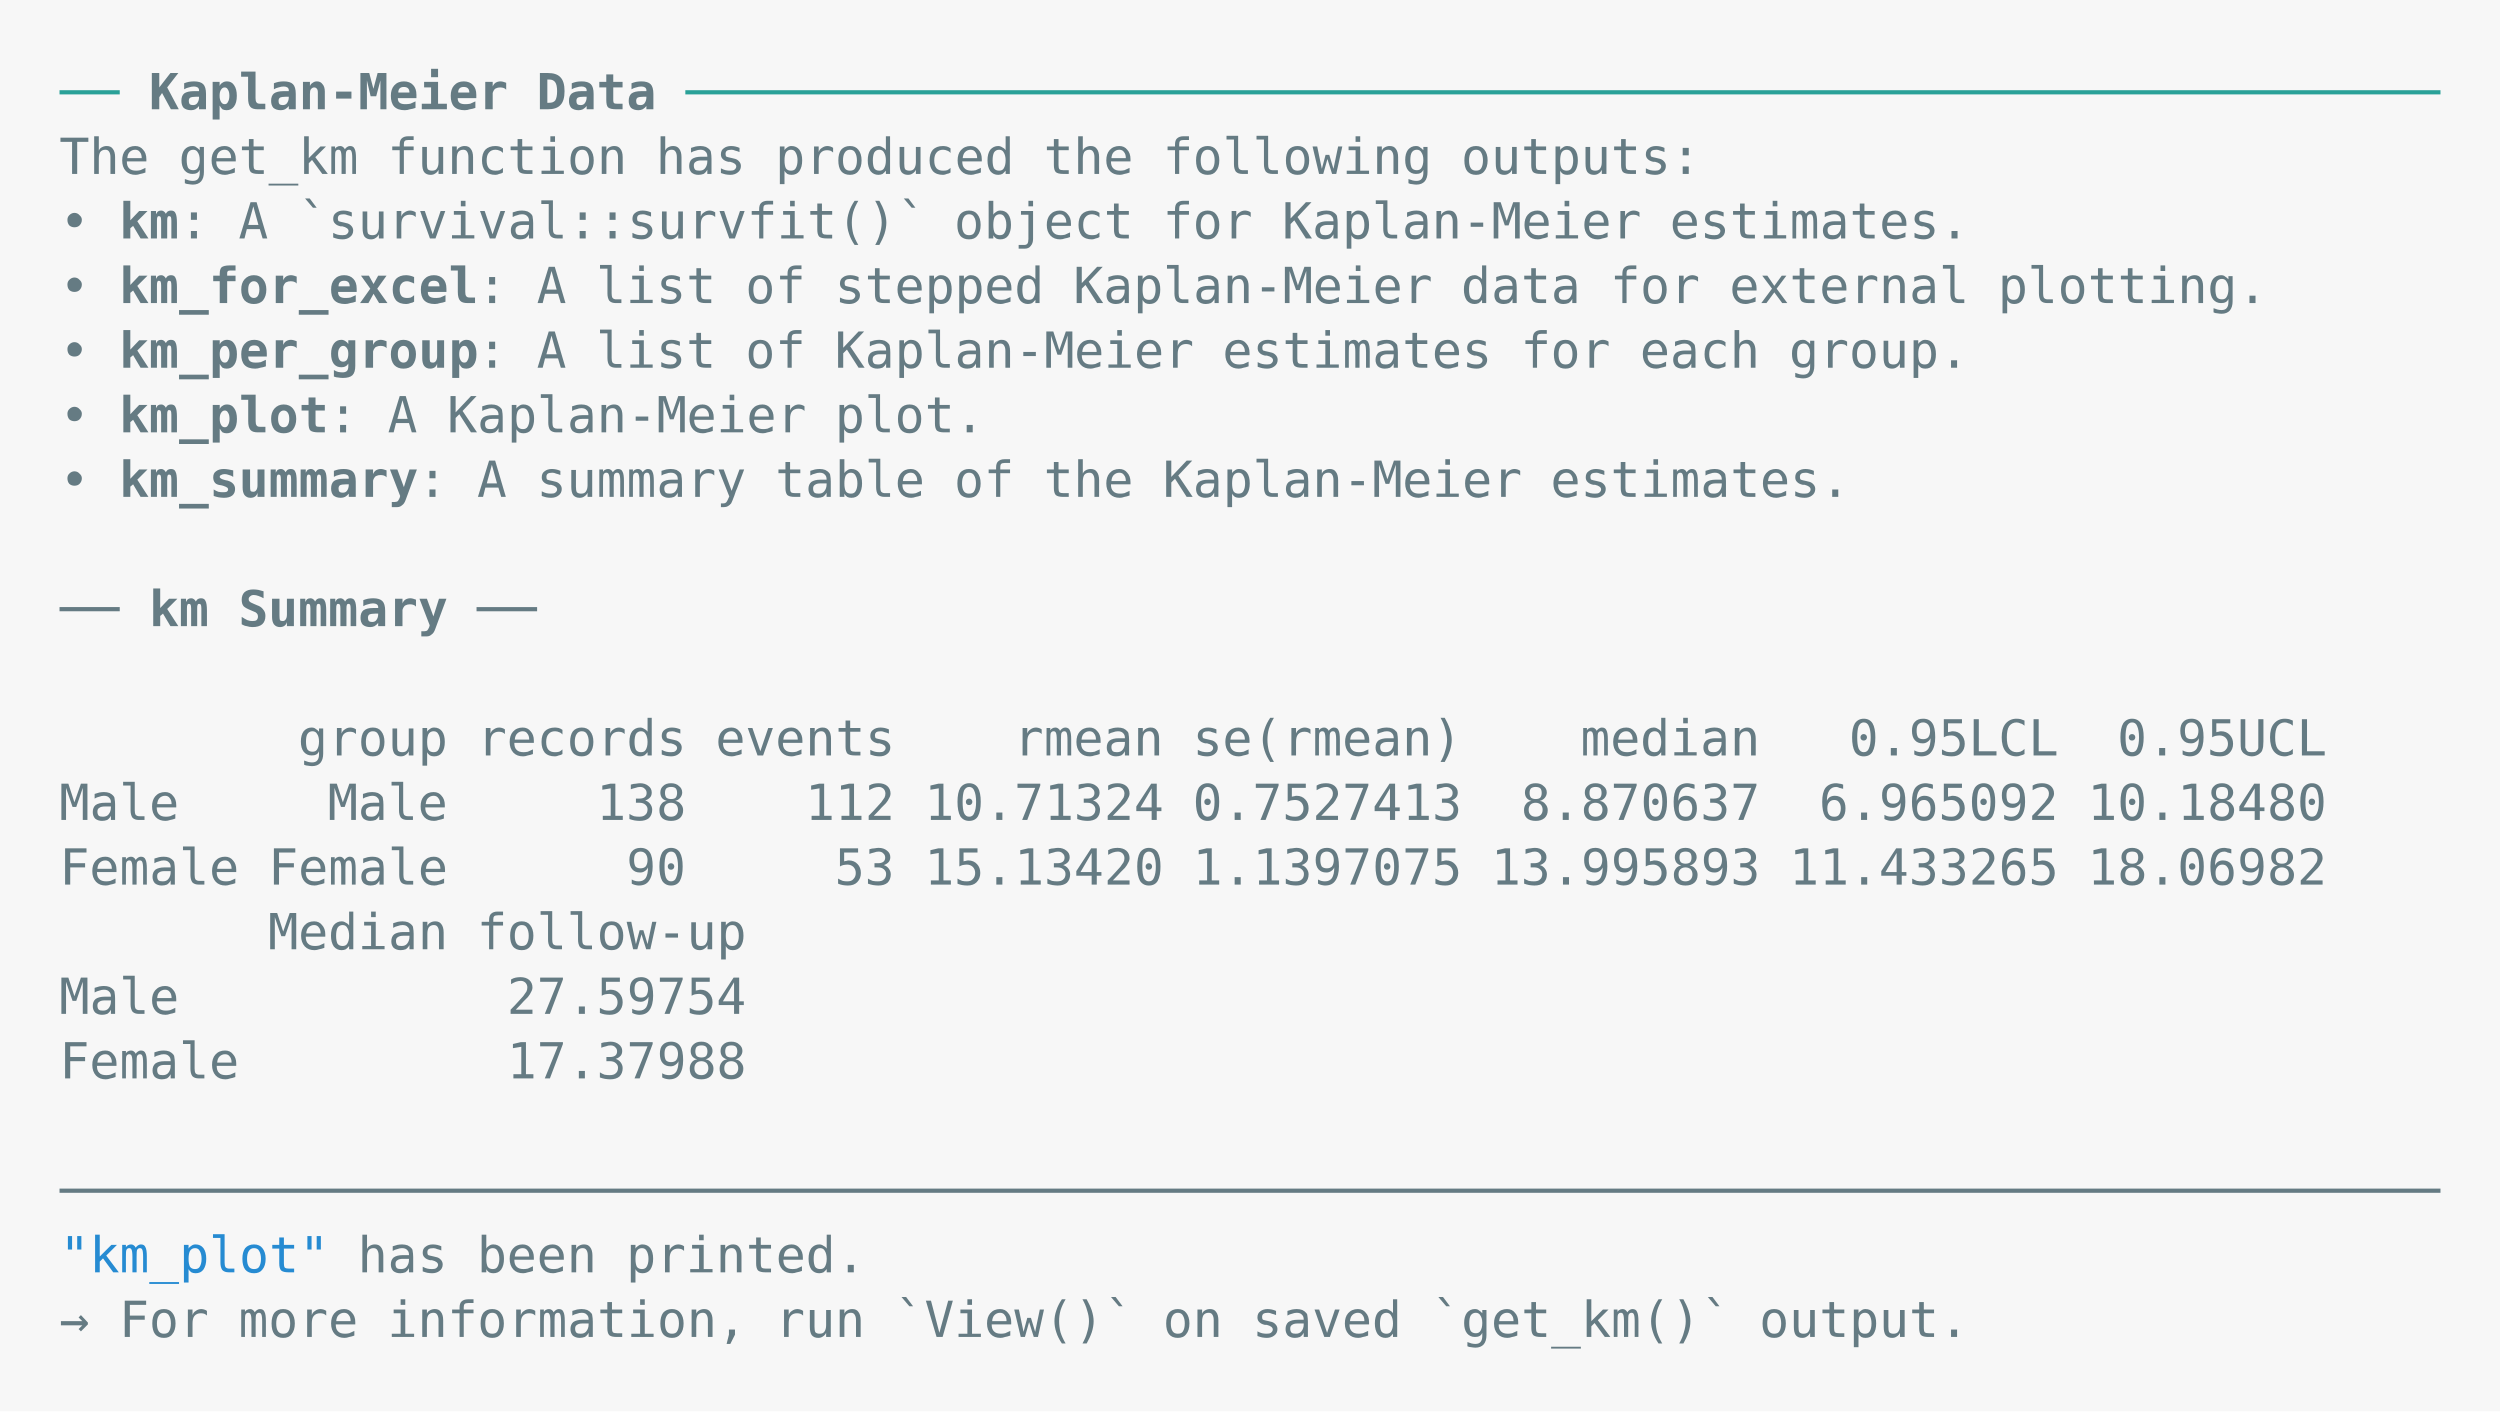
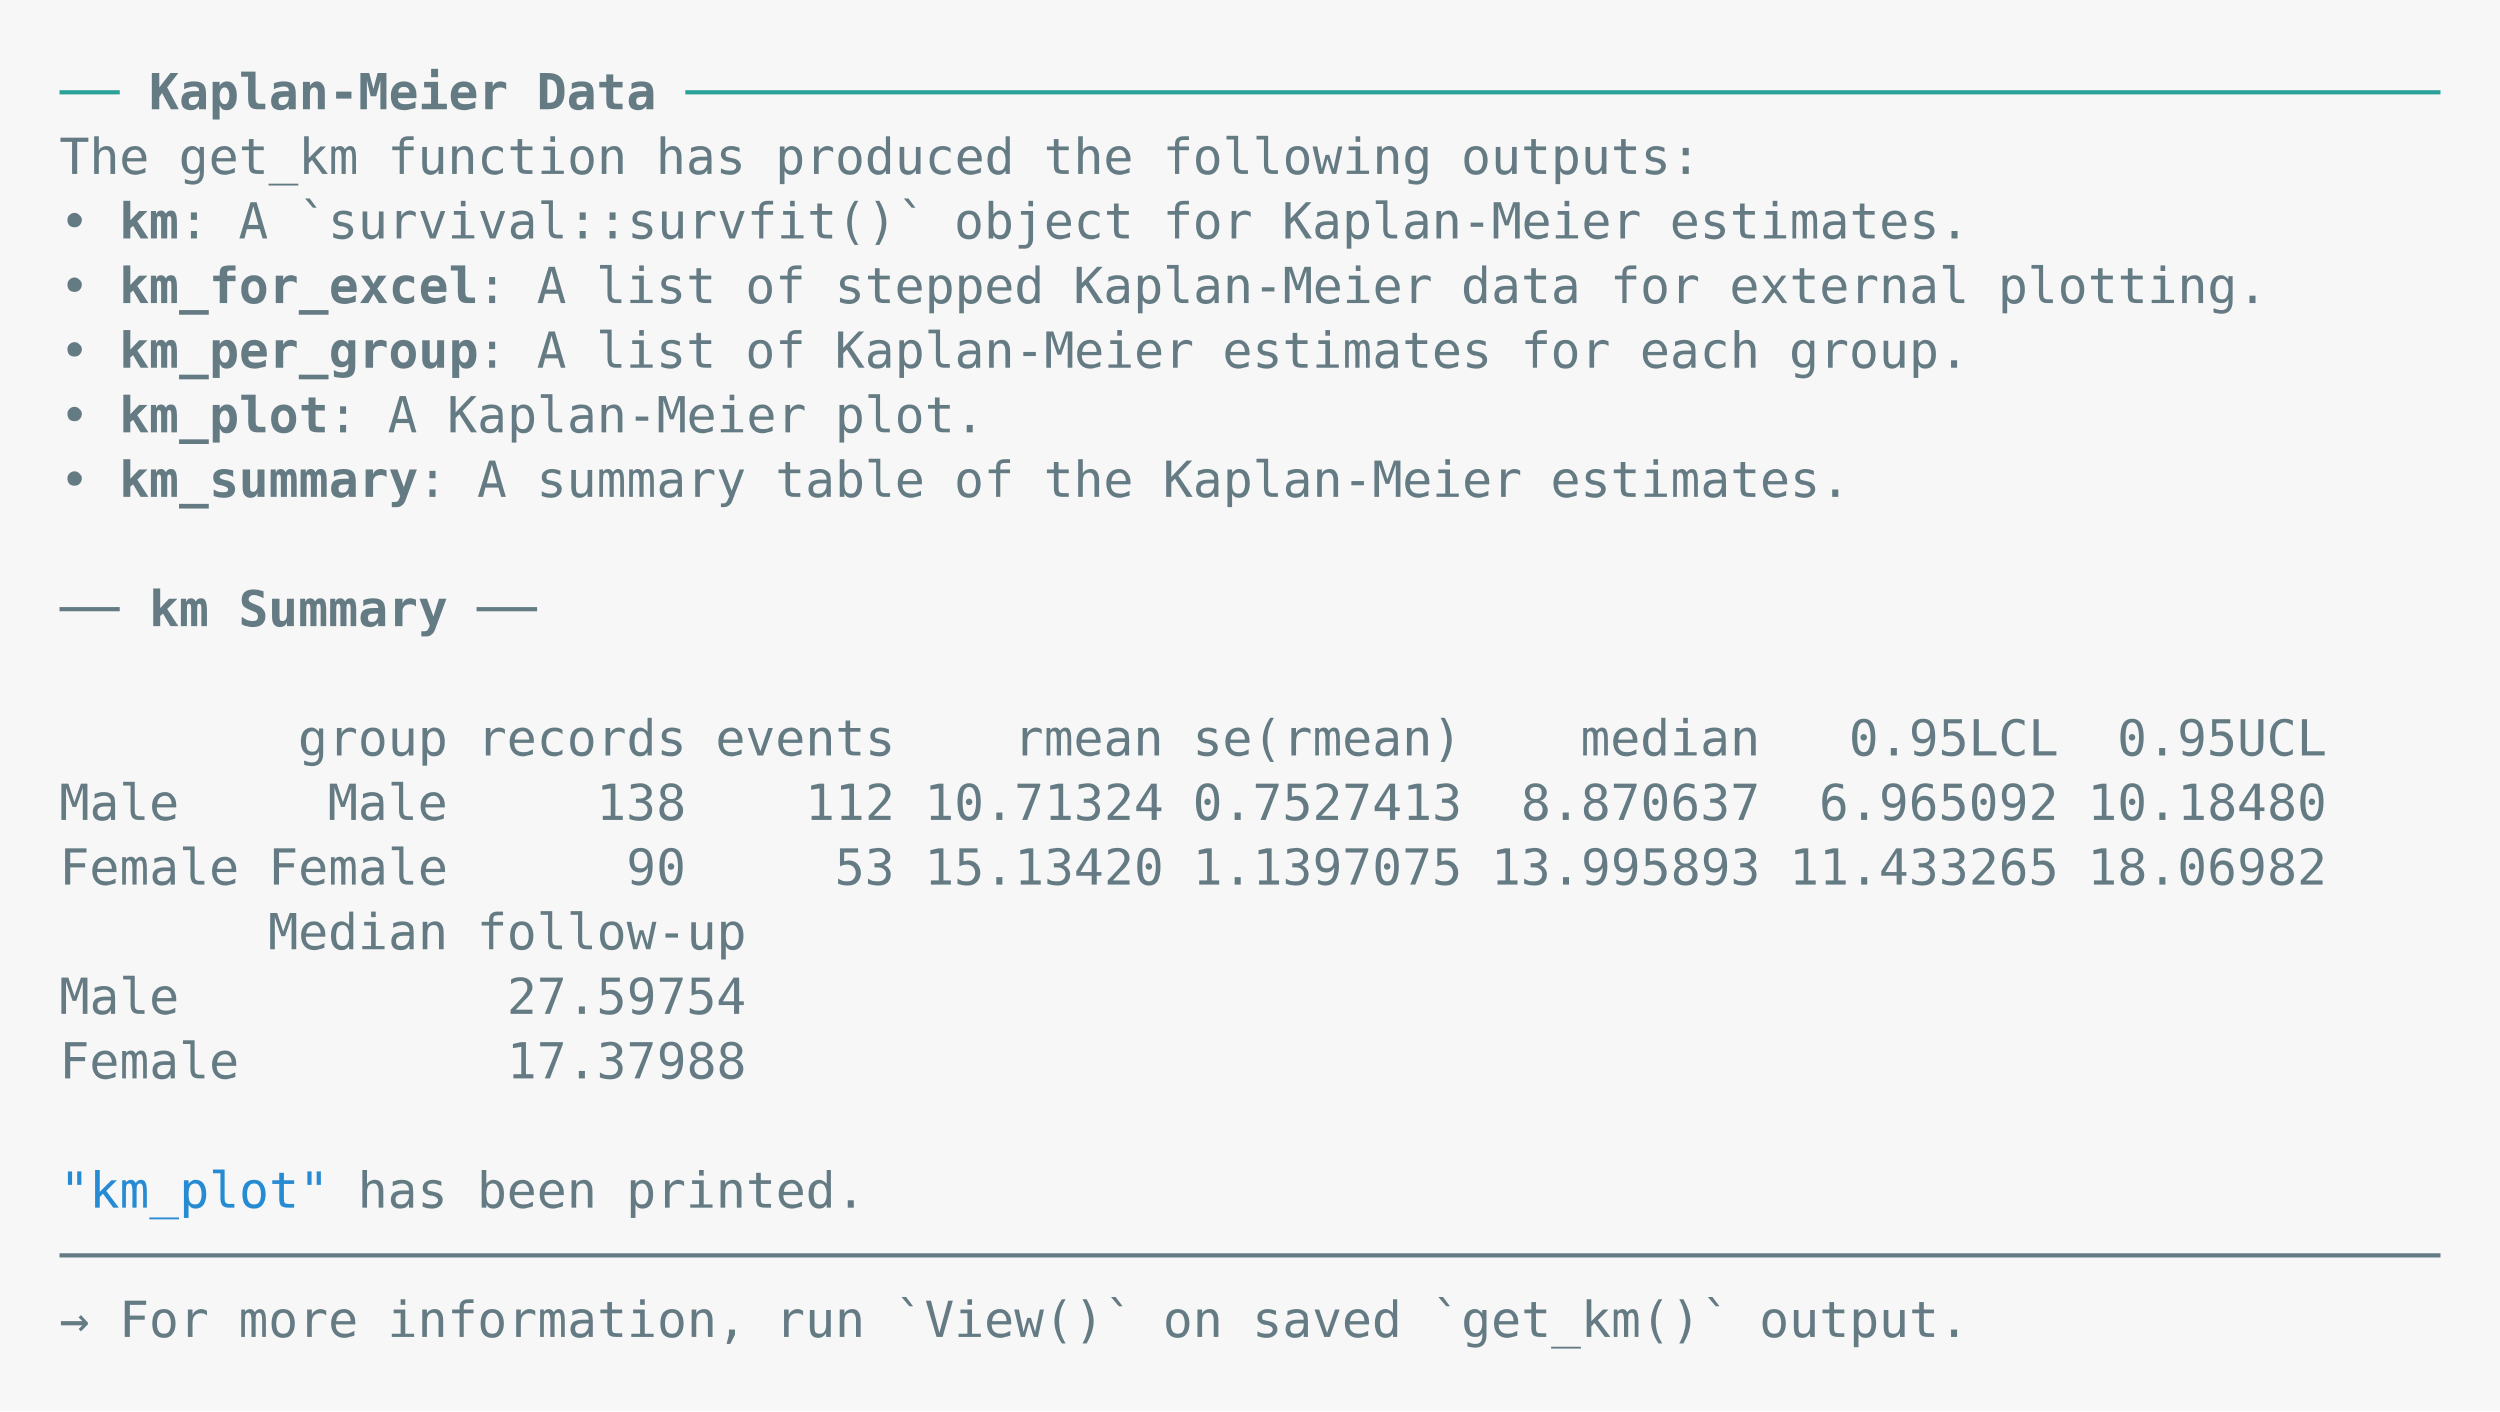
<svg xmlns="http://www.w3.org/2000/svg" xmlns:xlink="http://www.w3.org/1999/xlink" width="840" height="474.2">
  <rect width="840" height="474.2" rx="0" ry="0" class="a" />
  <svg height="434.2" viewBox="0 0 80 43.42" width="800" x="20" y="20">
    <style>.a{fill:rgb(247,247,247)}.b{font-family:'Fira Code',Monaco,Consolas,Menlo,'Bitstream Vera Sans Mono','Powerline Symbols',monospace}.c{fill:transparent}.d{fill:rgb(42,161,152);white-space:pre}.e{fill:rgb(101,123,131);font-weight:bold;white-space:pre}.f{fill:rgb(101,123,131);white-space:pre}.g{fill:rgb(38,139,210);white-space:pre}</style>
    <g font-family="'Fira Code',Monaco,Consolas,Menlo,'Bitstream Vera Sans Mono','Powerline Symbols',monospace" font-size="1.67" class="b">
      <defs>
        <symbol id="a">
          <rect height="20" width="80" x="0" y="0" class="c" />
        </symbol>
      </defs>
      <rect height="43.42" width="80" class="a" />
      <svg x="0" y="0" width="80">
        <svg x="0">
          <use xlink:href="#a" />
          <text font-size="1.67" x="0" y="1.67" class="d">──</text>
          <text font-size="1.67" x="3.006" y="1.67" class="e">Kaplan-Meier</text>
          <text font-size="1.67" x="16.032" y="1.67" class="e">Data</text>
          <text font-size="1.67" x="21.042" y="1.67" class="d">───────────────────────────────────────────────────────────</text>
          <text font-size="1.67" x="0" y="3.841" class="f">The</text>
          <text font-size="1.67" x="4.008" y="3.841" class="f">get_km</text>
          <text font-size="1.67" x="11.022" y="3.841" class="f">function</text>
          <text font-size="1.67" x="20.04" y="3.841" class="f">has</text>
          <text font-size="1.67" x="24.048" y="3.841" class="f">produced</text>
          <text font-size="1.67" x="33.066" y="3.841" class="f">the</text>
          <text font-size="1.67" x="37.074" y="3.841" class="f">following</text>
          <text font-size="1.67" x="47.094" y="3.841" class="f">outputs:</text>
          <text font-size="1.67" x="0" y="6.012" class="f">•</text>
          <text font-size="1.67" x="2.004" y="6.012" class="e">km</text>
          <text font-size="1.67" x="4.008" y="6.012" class="f">:</text>
          <text font-size="1.67" x="6.012" y="6.012" class="f">A</text>
          <text font-size="1.67" x="8.016" y="6.012" class="f">`survival::survfit()`</text>
          <text font-size="1.67" x="30.06" y="6.012" class="f">object</text>
          <text font-size="1.67" x="37.074" y="6.012" class="f">for</text>
          <text font-size="1.67" x="41.082" y="6.012" class="f">Kaplan-Meier</text>
          <text font-size="1.67" x="54.108" y="6.012" class="f">estimates.</text>
          <text font-size="1.67" x="0" y="8.183" class="f">•</text>
          <text font-size="1.67" x="2.004" y="8.183" class="e">km_for_excel</text>
          <text font-size="1.67" x="14.028" y="8.183" class="f">:</text>
          <text font-size="1.67" x="16.032" y="8.183" class="f">A</text>
          <text font-size="1.67" x="18.036" y="8.183" class="f">list</text>
          <text font-size="1.67" x="23.046" y="8.183" class="f">of</text>
          <text font-size="1.67" x="26.052" y="8.183" class="f">stepped</text>
          <text font-size="1.67" x="34.068" y="8.183" class="f">Kaplan-Meier</text>
          <text font-size="1.67" x="47.094" y="8.183" class="f">data</text>
          <text font-size="1.67" x="52.104" y="8.183" class="f">for</text>
          <text font-size="1.67" x="56.112" y="8.183" class="f">external</text>
          <text font-size="1.67" x="65.13" y="8.183" class="f">plotting.</text>
          <text font-size="1.67" x="0" y="10.354" class="f">•</text>
          <text font-size="1.67" x="2.004" y="10.354" class="e">km_per_group</text>
          <text font-size="1.67" x="14.028" y="10.354" class="f">:</text>
          <text font-size="1.67" x="16.032" y="10.354" class="f">A</text>
          <text font-size="1.67" x="18.036" y="10.354" class="f">list</text>
          <text font-size="1.67" x="23.046" y="10.354" class="f">of</text>
          <text font-size="1.67" x="26.052" y="10.354" class="f">Kaplan-Meier</text>
          <text font-size="1.67" x="39.078" y="10.354" class="f">estimates</text>
          <text font-size="1.67" x="49.098" y="10.354" class="f">for</text>
          <text font-size="1.67" x="53.106" y="10.354" class="f">each</text>
          <text font-size="1.67" x="58.116" y="10.354" class="f">group.</text>
          <text font-size="1.67" x="0" y="12.525" class="f">•</text>
          <text font-size="1.67" x="2.004" y="12.525" class="e">km_plot</text>
          <text font-size="1.67" x="9.018" y="12.525" class="f">:</text>
          <text font-size="1.67" x="11.022" y="12.525" class="f">A</text>
          <text font-size="1.67" x="13.026" y="12.525" class="f">Kaplan-Meier</text>
          <text font-size="1.67" x="26.052" y="12.525" class="f">plot.</text>
          <text font-size="1.67" x="0" y="14.696" class="f">•</text>
          <text font-size="1.67" x="2.004" y="14.696" class="e">km_summary</text>
          <text font-size="1.67" x="12.024" y="14.696" class="f">:</text>
          <text font-size="1.67" x="14.028" y="14.696" class="f">A</text>
          <text font-size="1.67" x="16.032" y="14.696" class="f">summary</text>
          <text font-size="1.67" x="24.048" y="14.696" class="f">table</text>
          <text font-size="1.67" x="30.06" y="14.696" class="f">of</text>
          <text font-size="1.67" x="33.066" y="14.696" class="f">the</text>
          <text font-size="1.67" x="37.074" y="14.696" class="f">Kaplan-Meier</text>
          <text font-size="1.67" x="50.1" y="14.696" class="f">estimates.</text>
          <text font-size="1.67" x="0" y="19.038" class="f">──</text>
          <text font-size="1.67" x="3.006" y="19.038" class="e">km</text>
          <text font-size="1.67" x="6.012" y="19.038" class="e">Summary</text>
          <text font-size="1.67" x="14.028" y="19.038" class="f">──</text>
          <text font-size="1.67" x="8.016" y="23.38" class="f">group</text>
          <text font-size="1.67" x="14.028" y="23.38" class="f">records</text>
          <text font-size="1.67" x="22.044" y="23.38" class="f">events</text>
          <text font-size="1.67" x="32.064" y="23.38" class="f">rmean</text>
          <text font-size="1.67" x="38.076" y="23.38" class="f">se(rmean)</text>
          <text font-size="1.67" x="51.102" y="23.38" class="f">median</text>
          <text font-size="1.67" x="60.12" y="23.38" class="f">0.95LCL</text>
          <text font-size="1.67" x="69.138" y="23.38" class="f">0.95UCL</text>
          <text font-size="1.67" x="0" y="25.551" class="f">Male</text>
          <text font-size="1.67" x="9.018" y="25.551" class="f">Male</text>
          <text font-size="1.67" x="18.036" y="25.551" class="f">138</text>
          <text font-size="1.67" x="25.05" y="25.551" class="f">112</text>
          <text font-size="1.67" x="29.058" y="25.551" class="f">10.71324</text>
          <text font-size="1.67" x="38.076" y="25.551" class="f">0.7527413</text>
          <text font-size="1.67" x="49.098" y="25.551" class="f">8.870637</text>
          <text font-size="1.67" x="59.118" y="25.551" class="f">6.965092</text>
          <text font-size="1.67" x="68.136" y="25.551" class="f">10.18480</text>
          <text font-size="1.67" x="0" y="27.722" class="f">Female</text>
          <text font-size="1.67" x="7.014" y="27.722" class="f">Female</text>
          <text font-size="1.67" x="19.038" y="27.722" class="f">90</text>
          <text font-size="1.67" x="26.052" y="27.722" class="f">53</text>
          <text font-size="1.67" x="29.058" y="27.722" class="f">15.13420</text>
          <text font-size="1.67" x="38.076" y="27.722" class="f">1.1397075</text>
          <text font-size="1.67" x="48.096" y="27.722" class="f">13.995893</text>
          <text font-size="1.67" x="58.116" y="27.722" class="f">11.433265</text>
          <text font-size="1.67" x="68.136" y="27.722" class="f">18.06982</text>
          <text font-size="1.67" x="7.014" y="29.893" class="f">Median</text>
          <text font-size="1.67" x="14.028" y="29.893" class="f">follow-up</text>
          <text font-size="1.67" x="0" y="32.064" class="f">Male</text>
          <text font-size="1.67" x="15.03" y="32.064" class="f">27.59754</text>
          <text font-size="1.67" x="0" y="34.235" class="f">Female</text>
          <text font-size="1.67" x="15.03" y="34.235" class="f">17.37988</text>
-           <text font-size="1.67" x="0" y="38.577" class="f">────────────────────────────────────────────────────────────────────────────────</text>
-           <text font-size="1.67" x="0" y="40.748" class="g">"km_plot"</text>
-           <text font-size="1.67" x="10.02" y="40.748" class="f">has</text>
-           <text font-size="1.67" x="14.028" y="40.748" class="f">been</text>
-           <text font-size="1.67" x="19.038" y="40.748" class="f">printed.</text>
+           <text font-size="1.67" x="0" y="38.577" class="g">"km_plot"</text>
+           <text font-size="1.67" x="10.02" y="38.577" class="f">has</text>
+           <text font-size="1.67" x="14.028" y="38.577" class="f">been</text>
+           <text font-size="1.67" x="19.038" y="38.577" class="f">printed.</text>
+           <text font-size="1.67" x="0" y="40.748" class="f">────────────────────────────────────────────────────────────────────────────────</text>
          <text font-size="1.67" x="0" y="42.919" class="f">→</text>
          <text font-size="1.67" x="2.004" y="42.919" class="f">For</text>
          <text font-size="1.67" x="6.012" y="42.919" class="f">more</text>
          <text font-size="1.67" x="11.022" y="42.919" class="f">information,</text>
          <text font-size="1.67" x="24.048" y="42.919" class="f">run</text>
          <text font-size="1.67" x="28.056" y="42.919" class="f">`View()`</text>
          <text font-size="1.67" x="37.074" y="42.919" class="f">on</text>
          <text font-size="1.67" x="40.08" y="42.919" class="f">saved</text>
          <text font-size="1.67" x="46.092" y="42.919" class="f">`get_km()`</text>
          <text font-size="1.67" x="57.114" y="42.919" class="f">output.</text>
        </svg>
      </svg>
    </g>
  </svg>
</svg>
